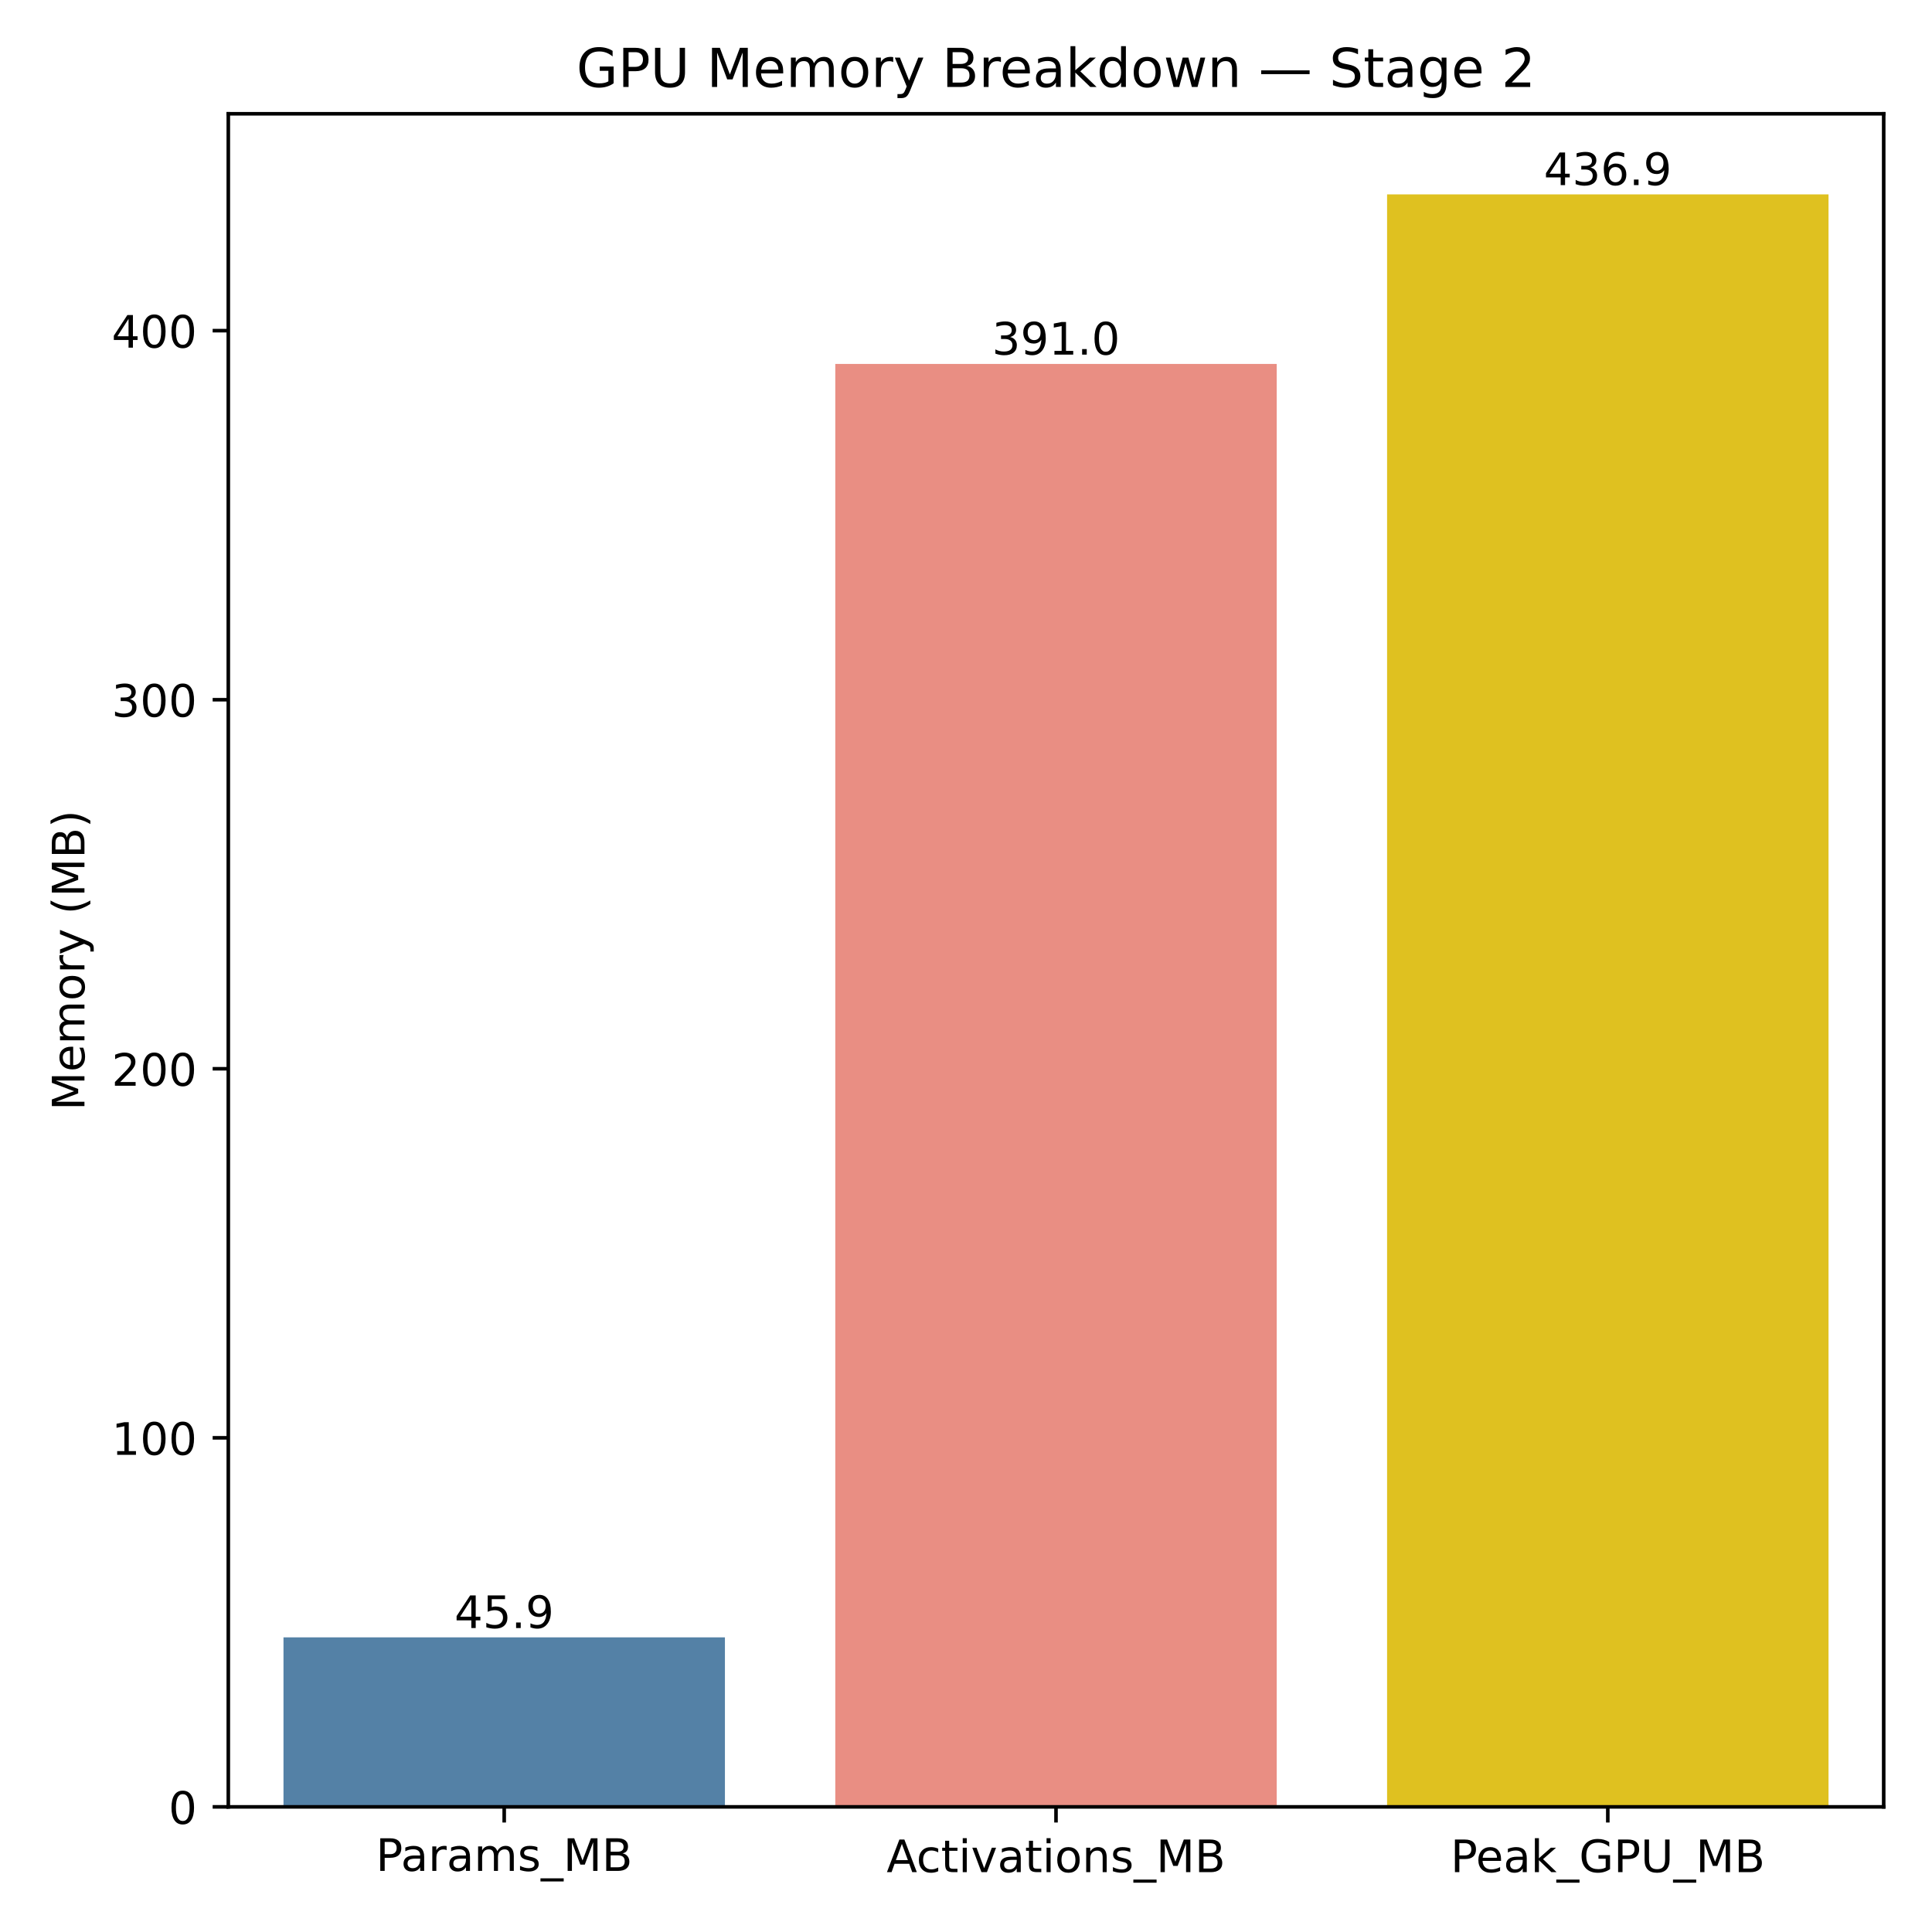
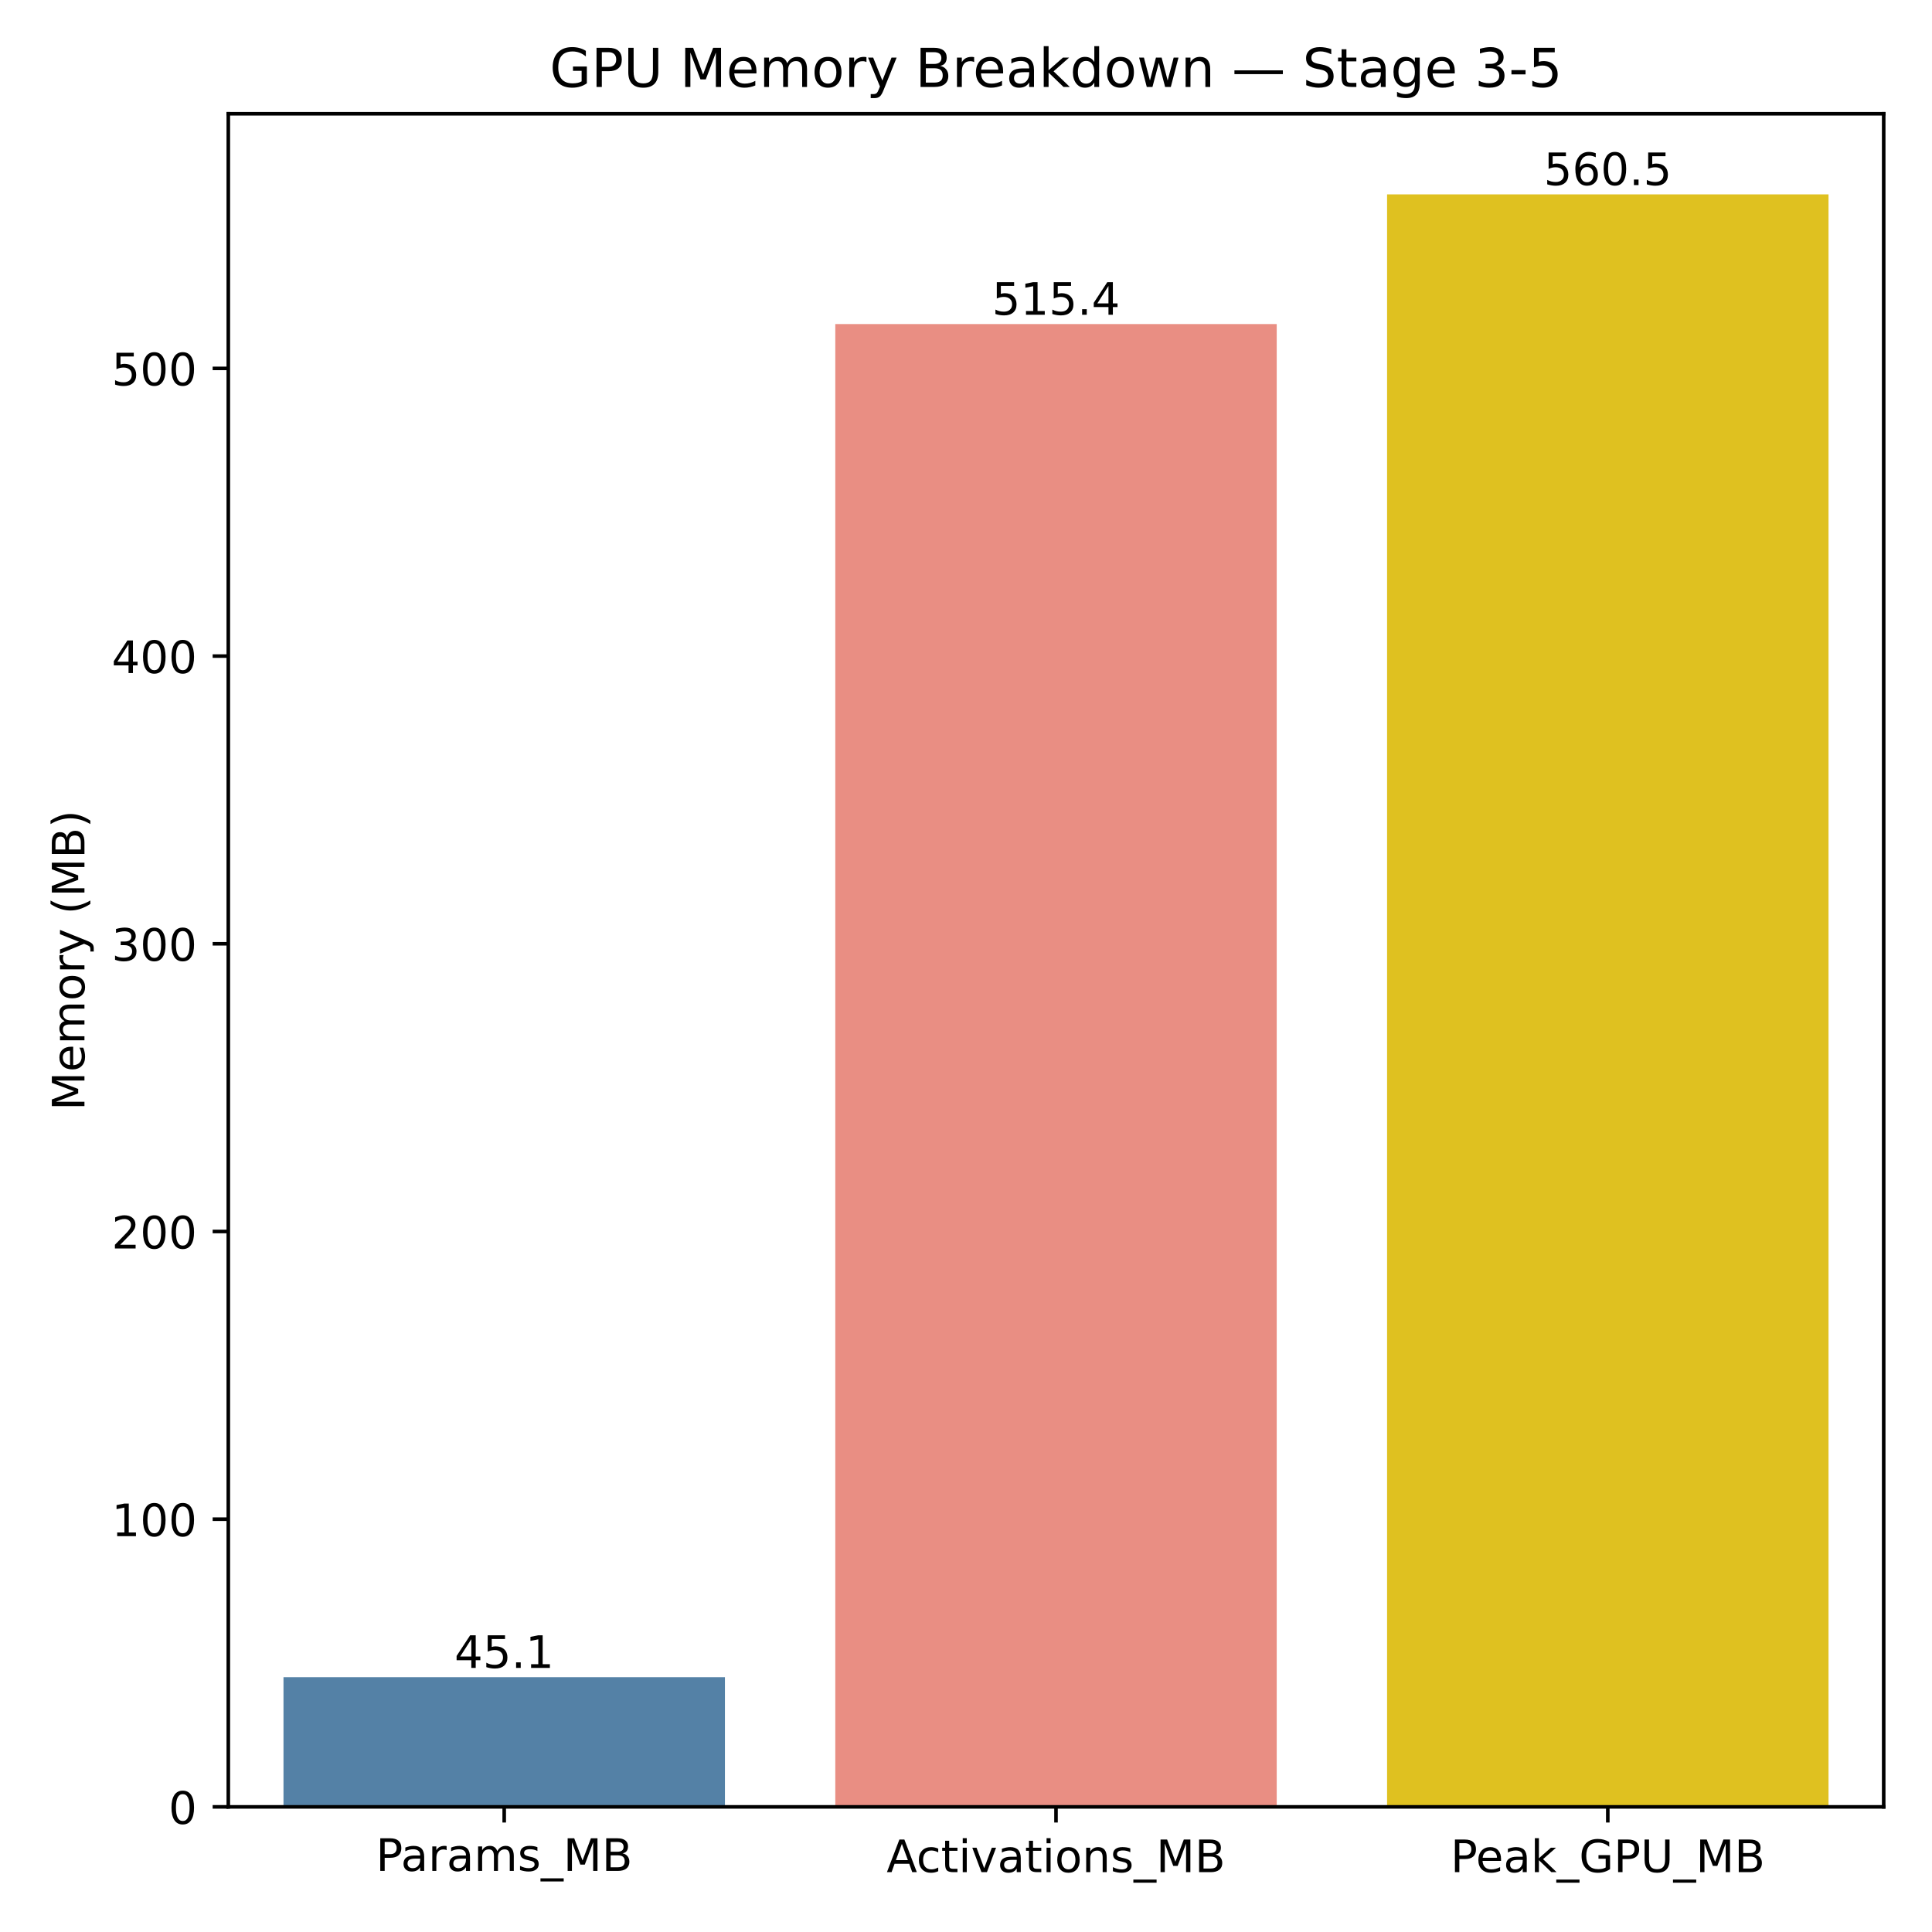
<svg xmlns="http://www.w3.org/2000/svg" xmlns:xlink="http://www.w3.org/1999/xlink" width="432pt" height="432pt" viewBox="0 0 432 432" version="1.1">
  <defs>
    <style type="text/css">*{stroke-linejoin: round; stroke-linecap: butt}</style>
  </defs>
  <g id="figure_1">
    <g id="patch_1">
      <path d="M 0 432  L 432 432  L 432 0  L 0 0  z " style="fill: #ffffff" />
    </g>
    <g id="axes_1">
      <g id="patch_2">
        <path d="M 51.05 404.019  L 421.2 404.019  L 421.2 25.44  L 51.05 25.44  z " style="fill: #ffffff" />
      </g>
      <g id="patch_3">
-         <path d="M 63.388 404.019  L 162.095 404.019  L 162.095 366.113  L 63.388 366.113  z " clip-path="url(#paf63a27db4)" style="fill: #5481a6" />
+         <path d="M 63.388 404.019  L 162.095 404.019  L 162.095 375.026  L 63.388 375.026  z " clip-path="url(#p62a3664f21)" style="fill: #5481a6" />
      </g>
      <g id="patch_4">
-         <path d="M 186.772 404.019  L 285.478 404.019  L 285.478 81.373  L 186.772 81.373  z " clip-path="url(#paf63a27db4)" style="fill: #e98e83" />
+         <path d="M 186.772 404.019  L 285.478 404.019  L 285.478 72.46  L 186.772 72.46  z " clip-path="url(#p62a3664f21)" style="fill: #e98e83" />
      </g>
      <g id="patch_5">
-         <path d="M 310.155 404.019  L 408.862 404.019  L 408.862 43.468  L 310.155 43.468  z " clip-path="url(#paf63a27db4)" style="fill: #dfc120" />
+         <path d="M 310.155 404.019  L 408.862 404.019  L 408.862 43.468  L 310.155 43.468  z " clip-path="url(#p62a3664f21)" style="fill: #dfc120" />
      </g>
      <g id="matplotlib.axis_1">
        <g id="xtick_1">
          <g id="line2d_1">
            <defs>
-               <path id="mb69e17d9a4" d="M 0 0  L 0 3.5  " style="stroke: #000000; stroke-width: 0.8" />
+               <path id="m61b7049663" d="M 0 0  L 0 3.5  " style="stroke: #000000; stroke-width: 0.8" />
            </defs>
            <g>
-               <use xlink:href="#mb69e17d9a4" x="112.742" y="404.019" style="stroke: #000000; stroke-width: 0.8" />
+               <use xlink:href="#m61b7049663" x="112.742" y="404.019" style="stroke: #000000; stroke-width: 0.8" />
            </g>
          </g>
          <g id="text_1">
            <g transform="translate(84.0487 418.3391) scale(0.1 -0.1)">
              <defs>
                <path id="DejaVuSans-50" d="M 1259 4147  L 1259 2394  L 2053 2394  Q 2494 2394 2734 2622  Q 2975 2850 2975 3272  Q 2975 3691 2734 3919  Q 2494 4147 2053 4147  L 1259 4147  z M 628 4666  L 2053 4666  Q 2838 4666 3239 4311  Q 3641 3956 3641 3272  Q 3641 2581 3239 2228  Q 2838 1875 2053 1875  L 1259 1875  L 1259 0  L 628 0  L 628 4666  z " transform="scale(0.015625)" />
                <path id="DejaVuSans-61" d="M 2194 1759  Q 1497 1759 1228 1600  Q 959 1441 959 1056  Q 959 750 1161 570  Q 1363 391 1709 391  Q 2188 391 2477 730  Q 2766 1069 2766 1631  L 2766 1759  L 2194 1759  z M 3341 1997  L 3341 0  L 2766 0  L 2766 531  Q 2569 213 2275 61  Q 1981 -91 1556 -91  Q 1019 -91 701 211  Q 384 513 384 1019  Q 384 1609 779 1909  Q 1175 2209 1959 2209  L 2766 2209  L 2766 2266  Q 2766 2663 2505 2880  Q 2244 3097 1772 3097  Q 1472 3097 1187 3025  Q 903 2953 641 2809  L 641 3341  Q 956 3463 1253 3523  Q 1550 3584 1831 3584  Q 2591 3584 2966 3190  Q 3341 2797 3341 1997  z " transform="scale(0.015625)" />
                <path id="DejaVuSans-72" d="M 2631 2963  Q 2534 3019 2420 3045  Q 2306 3072 2169 3072  Q 1681 3072 1420 2755  Q 1159 2438 1159 1844  L 1159 0  L 581 0  L 581 3500  L 1159 3500  L 1159 2956  Q 1341 3275 1631 3429  Q 1922 3584 2338 3584  Q 2397 3584 2469 3576  Q 2541 3569 2628 3553  L 2631 2963  z " transform="scale(0.015625)" />
                <path id="DejaVuSans-6d" d="M 3328 2828  Q 3544 3216 3844 3400  Q 4144 3584 4550 3584  Q 5097 3584 5394 3201  Q 5691 2819 5691 2113  L 5691 0  L 5113 0  L 5113 2094  Q 5113 2597 4934 2840  Q 4756 3084 4391 3084  Q 3944 3084 3684 2787  Q 3425 2491 3425 1978  L 3425 0  L 2847 0  L 2847 2094  Q 2847 2600 2669 2842  Q 2491 3084 2119 3084  Q 1678 3084 1418 2786  Q 1159 2488 1159 1978  L 1159 0  L 581 0  L 581 3500  L 1159 3500  L 1159 2956  Q 1356 3278 1631 3431  Q 1906 3584 2284 3584  Q 2666 3584 2933 3390  Q 3200 3197 3328 2828  z " transform="scale(0.015625)" />
                <path id="DejaVuSans-73" d="M 2834 3397  L 2834 2853  Q 2591 2978 2328 3040  Q 2066 3103 1784 3103  Q 1356 3103 1142 2972  Q 928 2841 928 2578  Q 928 2378 1081 2264  Q 1234 2150 1697 2047  L 1894 2003  Q 2506 1872 2764 1633  Q 3022 1394 3022 966  Q 3022 478 2636 193  Q 2250 -91 1575 -91  Q 1294 -91 989 -36  Q 684 19 347 128  L 347 722  Q 666 556 975 473  Q 1284 391 1588 391  Q 1994 391 2212 530  Q 2431 669 2431 922  Q 2431 1156 2273 1281  Q 2116 1406 1581 1522  L 1381 1569  Q 847 1681 609 1914  Q 372 2147 372 2553  Q 372 3047 722 3315  Q 1072 3584 1716 3584  Q 2034 3584 2315 3537  Q 2597 3491 2834 3397  z " transform="scale(0.015625)" />
                <path id="DejaVuSans-5f" d="M 3263 -1063  L 3263 -1509  L -63 -1509  L -63 -1063  L 3263 -1063  z " transform="scale(0.015625)" />
                <path id="DejaVuSans-4d" d="M 628 4666  L 1569 4666  L 2759 1491  L 3956 4666  L 4897 4666  L 4897 0  L 4281 0  L 4281 4097  L 3078 897  L 2444 897  L 1241 4097  L 1241 0  L 628 0  L 628 4666  z " transform="scale(0.015625)" />
                <path id="DejaVuSans-42" d="M 1259 2228  L 1259 519  L 2272 519  Q 2781 519 3026 730  Q 3272 941 3272 1375  Q 3272 1813 3026 2020  Q 2781 2228 2272 2228  L 1259 2228  z M 1259 4147  L 1259 2741  L 2194 2741  Q 2656 2741 2882 2914  Q 3109 3088 3109 3444  Q 3109 3797 2882 3972  Q 2656 4147 2194 4147  L 1259 4147  z M 628 4666  L 2241 4666  Q 2963 4666 3353 4366  Q 3744 4066 3744 3513  Q 3744 3084 3544 2831  Q 3344 2578 2956 2516  Q 3422 2416 3680 2098  Q 3938 1781 3938 1306  Q 3938 681 3513 340  Q 3088 0 2303 0  L 628 0  L 628 4666  z " transform="scale(0.015625)" />
              </defs>
              <use xlink:href="#DejaVuSans-50" />
              <use xlink:href="#DejaVuSans-61" transform="translate(55.80273 0)" />
              <use xlink:href="#DejaVuSans-72" transform="translate(117.082 0)" />
              <use xlink:href="#DejaVuSans-61" transform="translate(158.1953 0)" />
              <use xlink:href="#DejaVuSans-6d" transform="translate(219.4746 0)" />
              <use xlink:href="#DejaVuSans-73" transform="translate(316.8867 0)" />
              <use xlink:href="#DejaVuSans-5f" transform="translate(368.9863 0)" />
              <use xlink:href="#DejaVuSans-4d" transform="translate(418.9863 0)" />
              <use xlink:href="#DejaVuSans-42" transform="translate(505.2656 0)" />
            </g>
          </g>
        </g>
        <g id="xtick_2">
          <g id="line2d_2">
            <g>
-               <use xlink:href="#mb69e17d9a4" x="236.125" y="404.019" style="stroke: #000000; stroke-width: 0.8" />
+               <use xlink:href="#m61b7049663" x="236.125" y="404.019" style="stroke: #000000; stroke-width: 0.8" />
            </g>
          </g>
          <g id="text_2">
            <g transform="translate(198.2438 418.6172) scale(0.1 -0.1)">
              <defs>
                <path id="DejaVuSans-41" d="M 2188 4044  L 1331 1722  L 3047 1722  L 2188 4044  z M 1831 4666  L 2547 4666  L 4325 0  L 3669 0  L 3244 1197  L 1141 1197  L 716 0  L 50 0  L 1831 4666  z " transform="scale(0.015625)" />
                <path id="DejaVuSans-63" d="M 3122 3366  L 3122 2828  Q 2878 2963 2633 3030  Q 2388 3097 2138 3097  Q 1578 3097 1268 2742  Q 959 2388 959 1747  Q 959 1106 1268 751  Q 1578 397 2138 397  Q 2388 397 2633 464  Q 2878 531 3122 666  L 3122 134  Q 2881 22 2623 -34  Q 2366 -91 2075 -91  Q 1284 -91 818 406  Q 353 903 353 1747  Q 353 2603 823 3093  Q 1294 3584 2113 3584  Q 2378 3584 2631 3529  Q 2884 3475 3122 3366  z " transform="scale(0.015625)" />
                <path id="DejaVuSans-74" d="M 1172 4494  L 1172 3500  L 2356 3500  L 2356 3053  L 1172 3053  L 1172 1153  Q 1172 725 1289 603  Q 1406 481 1766 481  L 2356 481  L 2356 0  L 1766 0  Q 1100 0 847 248  Q 594 497 594 1153  L 594 3053  L 172 3053  L 172 3500  L 594 3500  L 594 4494  L 1172 4494  z " transform="scale(0.015625)" />
                <path id="DejaVuSans-69" d="M 603 3500  L 1178 3500  L 1178 0  L 603 0  L 603 3500  z M 603 4863  L 1178 4863  L 1178 4134  L 603 4134  L 603 4863  z " transform="scale(0.015625)" />
                <path id="DejaVuSans-76" d="M 191 3500  L 800 3500  L 1894 563  L 2988 3500  L 3597 3500  L 2284 0  L 1503 0  L 191 3500  z " transform="scale(0.015625)" />
                <path id="DejaVuSans-6f" d="M 1959 3097  Q 1497 3097 1228 2736  Q 959 2375 959 1747  Q 959 1119 1226 758  Q 1494 397 1959 397  Q 2419 397 2687 759  Q 2956 1122 2956 1747  Q 2956 2369 2687 2733  Q 2419 3097 1959 3097  z M 1959 3584  Q 2709 3584 3137 3096  Q 3566 2609 3566 1747  Q 3566 888 3137 398  Q 2709 -91 1959 -91  Q 1206 -91 779 398  Q 353 888 353 1747  Q 353 2609 779 3096  Q 1206 3584 1959 3584  z " transform="scale(0.015625)" />
                <path id="DejaVuSans-6e" d="M 3513 2113  L 3513 0  L 2938 0  L 2938 2094  Q 2938 2591 2744 2837  Q 2550 3084 2163 3084  Q 1697 3084 1428 2787  Q 1159 2491 1159 1978  L 1159 0  L 581 0  L 581 3500  L 1159 3500  L 1159 2956  Q 1366 3272 1645 3428  Q 1925 3584 2291 3584  Q 2894 3584 3203 3211  Q 3513 2838 3513 2113  z " transform="scale(0.015625)" />
              </defs>
              <use xlink:href="#DejaVuSans-41" />
              <use xlink:href="#DejaVuSans-63" transform="translate(66.6582 0)" />
              <use xlink:href="#DejaVuSans-74" transform="translate(121.6387 0)" />
              <use xlink:href="#DejaVuSans-69" transform="translate(160.8477 0)" />
              <use xlink:href="#DejaVuSans-76" transform="translate(188.6309 0)" />
              <use xlink:href="#DejaVuSans-61" transform="translate(247.8105 0)" />
              <use xlink:href="#DejaVuSans-74" transform="translate(309.0898 0)" />
              <use xlink:href="#DejaVuSans-69" transform="translate(348.2988 0)" />
              <use xlink:href="#DejaVuSans-6f" transform="translate(376.082 0)" />
              <use xlink:href="#DejaVuSans-6e" transform="translate(437.2637 0)" />
              <use xlink:href="#DejaVuSans-73" transform="translate(500.6426 0)" />
              <use xlink:href="#DejaVuSans-5f" transform="translate(552.7422 0)" />
              <use xlink:href="#DejaVuSans-4d" transform="translate(602.7422 0)" />
              <use xlink:href="#DejaVuSans-42" transform="translate(689.0215 0)" />
            </g>
          </g>
        </g>
        <g id="xtick_3">
          <g id="line2d_3">
            <g>
-               <use xlink:href="#mb69e17d9a4" x="359.508" y="404.019" style="stroke: #000000; stroke-width: 0.8" />
+               <use xlink:href="#m61b7049663" x="359.508" y="404.019" style="stroke: #000000; stroke-width: 0.8" />
            </g>
          </g>
          <g id="text_3">
            <g transform="translate(324.3458 418.6172) scale(0.1 -0.1)">
              <defs>
                <path id="DejaVuSans-65" d="M 3597 1894  L 3597 1613  L 953 1613  Q 991 1019 1311 708  Q 1631 397 2203 397  Q 2534 397 2845 478  Q 3156 559 3463 722  L 3463 178  Q 3153 47 2828 -22  Q 2503 -91 2169 -91  Q 1331 -91 842 396  Q 353 884 353 1716  Q 353 2575 817 3079  Q 1281 3584 2069 3584  Q 2775 3584 3186 3129  Q 3597 2675 3597 1894  z M 3022 2063  Q 3016 2534 2758 2815  Q 2500 3097 2075 3097  Q 1594 3097 1305 2825  Q 1016 2553 972 2059  L 3022 2063  z " transform="scale(0.015625)" />
                <path id="DejaVuSans-6b" d="M 581 4863  L 1159 4863  L 1159 1991  L 2875 3500  L 3609 3500  L 1753 1863  L 3688 0  L 2938 0  L 1159 1709  L 1159 0  L 581 0  L 581 4863  z " transform="scale(0.015625)" />
                <path id="DejaVuSans-47" d="M 3809 666  L 3809 1919  L 2778 1919  L 2778 2438  L 4434 2438  L 4434 434  Q 4069 175 3628 42  Q 3188 -91 2688 -91  Q 1594 -91 976 548  Q 359 1188 359 2328  Q 359 3472 976 4111  Q 1594 4750 2688 4750  Q 3144 4750 3555 4637  Q 3966 4525 4313 4306  L 4313 3634  Q 3963 3931 3569 4081  Q 3175 4231 2741 4231  Q 1884 4231 1454 3753  Q 1025 3275 1025 2328  Q 1025 1384 1454 906  Q 1884 428 2741 428  Q 3075 428 3337 486  Q 3600 544 3809 666  z " transform="scale(0.015625)" />
                <path id="DejaVuSans-55" d="M 556 4666  L 1191 4666  L 1191 1831  Q 1191 1081 1462 751  Q 1734 422 2344 422  Q 2950 422 3222 751  Q 3494 1081 3494 1831  L 3494 4666  L 4128 4666  L 4128 1753  Q 4128 841 3676 375  Q 3225 -91 2344 -91  Q 1459 -91 1007 375  Q 556 841 556 1753  L 556 4666  z " transform="scale(0.015625)" />
              </defs>
              <use xlink:href="#DejaVuSans-50" />
              <use xlink:href="#DejaVuSans-65" transform="translate(56.67773 0)" />
              <use xlink:href="#DejaVuSans-61" transform="translate(118.2012 0)" />
              <use xlink:href="#DejaVuSans-6b" transform="translate(179.4805 0)" />
              <use xlink:href="#DejaVuSans-5f" transform="translate(237.3906 0)" />
              <use xlink:href="#DejaVuSans-47" transform="translate(287.3906 0)" />
              <use xlink:href="#DejaVuSans-50" transform="translate(364.8809 0)" />
              <use xlink:href="#DejaVuSans-55" transform="translate(425.1836 0)" />
              <use xlink:href="#DejaVuSans-5f" transform="translate(498.377 0)" />
              <use xlink:href="#DejaVuSans-4d" transform="translate(548.377 0)" />
              <use xlink:href="#DejaVuSans-42" transform="translate(634.6562 0)" />
            </g>
          </g>
        </g>
      </g>
      <g id="matplotlib.axis_2">
        <g id="ytick_1">
          <g id="line2d_4">
            <defs>
-               <path id="m42129d352d" d="M 0 0  L -3.5 0  " style="stroke: #000000; stroke-width: 0.8" />
+               <path id="m4bcb039de1" d="M 0 0  L -3.5 0  " style="stroke: #000000; stroke-width: 0.8" />
            </defs>
            <g>
-               <use xlink:href="#m42129d352d" x="51.05" y="404.019" style="stroke: #000000; stroke-width: 0.8" />
+               <use xlink:href="#m4bcb039de1" x="51.05" y="404.019" style="stroke: #000000; stroke-width: 0.8" />
            </g>
          </g>
          <g id="text_4">
            <g transform="translate(37.6875 407.818) scale(0.1 -0.1)">
              <defs>
                <path id="DejaVuSans-30" d="M 2034 4250  Q 1547 4250 1301 3770  Q 1056 3291 1056 2328  Q 1056 1369 1301 889  Q 1547 409 2034 409  Q 2525 409 2770 889  Q 3016 1369 3016 2328  Q 3016 3291 2770 3770  Q 2525 4250 2034 4250  z M 2034 4750  Q 2819 4750 3233 4129  Q 3647 3509 3647 2328  Q 3647 1150 3233 529  Q 2819 -91 2034 -91  Q 1250 -91 836 529  Q 422 1150 422 2328  Q 422 3509 836 4129  Q 1250 4750 2034 4750  z " transform="scale(0.015625)" />
              </defs>
              <use xlink:href="#DejaVuSans-30" />
            </g>
          </g>
        </g>
        <g id="ytick_2">
          <g id="line2d_5">
            <g>
-               <use xlink:href="#m42129d352d" x="51.05" y="321.498" style="stroke: #000000; stroke-width: 0.8" />
+               <use xlink:href="#m4bcb039de1" x="51.05" y="339.689" style="stroke: #000000; stroke-width: 0.8" />
            </g>
          </g>
          <g id="text_5">
-             <g transform="translate(24.9625 325.297) scale(0.1 -0.1)">
+             <g transform="translate(24.9625 343.4886) scale(0.1 -0.1)">
              <defs>
                <path id="DejaVuSans-31" d="M 794 531  L 1825 531  L 1825 4091  L 703 3866  L 703 4441  L 1819 4666  L 2450 4666  L 2450 531  L 3481 531  L 3481 0  L 794 0  L 794 531  z " transform="scale(0.015625)" />
              </defs>
              <use xlink:href="#DejaVuSans-31" />
              <use xlink:href="#DejaVuSans-30" transform="translate(63.62305 0)" />
              <use xlink:href="#DejaVuSans-30" transform="translate(127.2461 0)" />
            </g>
          </g>
        </g>
        <g id="ytick_3">
          <g id="line2d_6">
            <g>
-               <use xlink:href="#m42129d352d" x="51.05" y="238.977" style="stroke: #000000; stroke-width: 0.8" />
+               <use xlink:href="#m4bcb039de1" x="51.05" y="275.36" style="stroke: #000000; stroke-width: 0.8" />
            </g>
          </g>
          <g id="text_6">
-             <g transform="translate(24.9625 242.7761) scale(0.1 -0.1)">
+             <g transform="translate(24.9625 279.1593) scale(0.1 -0.1)">
              <defs>
                <path id="DejaVuSans-32" d="M 1228 531  L 3431 531  L 3431 0  L 469 0  L 469 531  Q 828 903 1448 1529  Q 2069 2156 2228 2338  Q 2531 2678 2651 2914  Q 2772 3150 2772 3378  Q 2772 3750 2511 3984  Q 2250 4219 1831 4219  Q 1534 4219 1204 4116  Q 875 4013 500 3803  L 500 4441  Q 881 4594 1212 4672  Q 1544 4750 1819 4750  Q 2544 4750 2975 4387  Q 3406 4025 3406 3419  Q 3406 3131 3298 2873  Q 3191 2616 2906 2266  Q 2828 2175 2409 1742  Q 1991 1309 1228 531  z " transform="scale(0.015625)" />
              </defs>
              <use xlink:href="#DejaVuSans-32" />
              <use xlink:href="#DejaVuSans-30" transform="translate(63.62305 0)" />
              <use xlink:href="#DejaVuSans-30" transform="translate(127.2461 0)" />
            </g>
          </g>
        </g>
        <g id="ytick_4">
          <g id="line2d_7">
            <g>
-               <use xlink:href="#m42129d352d" x="51.05" y="156.456" style="stroke: #000000; stroke-width: 0.8" />
+               <use xlink:href="#m4bcb039de1" x="51.05" y="211.031" style="stroke: #000000; stroke-width: 0.8" />
            </g>
          </g>
          <g id="text_7">
-             <g transform="translate(24.9625 160.2551) scale(0.1 -0.1)">
+             <g transform="translate(24.9625 214.83) scale(0.1 -0.1)">
              <defs>
                <path id="DejaVuSans-33" d="M 2597 2516  Q 3050 2419 3304 2112  Q 3559 1806 3559 1356  Q 3559 666 3084 287  Q 2609 -91 1734 -91  Q 1441 -91 1130 -33  Q 819 25 488 141  L 488 750  Q 750 597 1062 519  Q 1375 441 1716 441  Q 2309 441 2620 675  Q 2931 909 2931 1356  Q 2931 1769 2642 2001  Q 2353 2234 1838 2234  L 1294 2234  L 1294 2753  L 1863 2753  Q 2328 2753 2575 2939  Q 2822 3125 2822 3475  Q 2822 3834 2567 4026  Q 2313 4219 1838 4219  Q 1578 4219 1281 4162  Q 984 4106 628 3988  L 628 4550  Q 988 4650 1302 4700  Q 1616 4750 1894 4750  Q 2613 4750 3031 4423  Q 3450 4097 3450 3541  Q 3450 3153 3228 2886  Q 3006 2619 2597 2516  z " transform="scale(0.015625)" />
              </defs>
              <use xlink:href="#DejaVuSans-33" />
              <use xlink:href="#DejaVuSans-30" transform="translate(63.62305 0)" />
              <use xlink:href="#DejaVuSans-30" transform="translate(127.2461 0)" />
            </g>
          </g>
        </g>
        <g id="ytick_5">
          <g id="line2d_8">
            <g>
-               <use xlink:href="#m42129d352d" x="51.05" y="73.935" style="stroke: #000000; stroke-width: 0.8" />
+               <use xlink:href="#m4bcb039de1" x="51.05" y="146.701" style="stroke: #000000; stroke-width: 0.8" />
            </g>
          </g>
          <g id="text_8">
-             <g transform="translate(24.9625 77.7342) scale(0.1 -0.1)">
+             <g transform="translate(24.9625 150.5007) scale(0.1 -0.1)">
              <defs>
                <path id="DejaVuSans-34" d="M 2419 4116  L 825 1625  L 2419 1625  L 2419 4116  z M 2253 4666  L 3047 4666  L 3047 1625  L 3713 1625  L 3713 1100  L 3047 1100  L 3047 0  L 2419 0  L 2419 1100  L 313 1100  L 313 1709  L 2253 4666  z " transform="scale(0.015625)" />
              </defs>
              <use xlink:href="#DejaVuSans-34" />
              <use xlink:href="#DejaVuSans-30" transform="translate(63.62305 0)" />
              <use xlink:href="#DejaVuSans-30" transform="translate(127.2461 0)" />
            </g>
          </g>
        </g>
-         <g id="text_9">
+         <g id="ytick_6">
+           <g id="line2d_9">
+             <g>
+               <use xlink:href="#m4bcb039de1" x="51.05" y="82.372" style="stroke: #000000; stroke-width: 0.8" />
+             </g>
+           </g>
+           <g id="text_9">
+             <g transform="translate(24.9625 86.17134) scale(0.1 -0.1)">
+               <defs>
+                 <path id="DejaVuSans-35" d="M 691 4666  L 3169 4666  L 3169 4134  L 1269 4134  L 1269 2991  Q 1406 3038 1543 3061  Q 1681 3084 1819 3084  Q 2600 3084 3056 2656  Q 3513 2228 3513 1497  Q 3513 744 3044 326  Q 2575 -91 1722 -91  Q 1428 -91 1123 -41  Q 819 9 494 109  L 494 744  Q 775 591 1075 516  Q 1375 441 1709 441  Q 2250 441 2565 725  Q 2881 1009 2881 1497  Q 2881 1984 2565 2268  Q 2250 2553 1709 2553  Q 1456 2553 1204 2497  Q 953 2441 691 2322  L 691 4666  z " transform="scale(0.015625)" />
+               </defs>
+               <use xlink:href="#DejaVuSans-35" />
+               <use xlink:href="#DejaVuSans-30" transform="translate(63.62305 0)" />
+               <use xlink:href="#DejaVuSans-30" transform="translate(127.2461 0)" />
+             </g>
+           </g>
+         </g>
+         <g id="text_10">
          <g transform="translate(18.88281 248.2997) rotate(-90) scale(0.1 -0.1)">
            <defs>
              <path id="DejaVuSans-79" d="M 2059 -325  Q 1816 -950 1584 -1140  Q 1353 -1331 966 -1331  L 506 -1331  L 506 -850  L 844 -850  Q 1081 -850 1212 -737  Q 1344 -625 1503 -206  L 1606 56  L 191 3500  L 800 3500  L 1894 763  L 2988 3500  L 3597 3500  L 2059 -325  z " transform="scale(0.015625)" />
              <path id="DejaVuSans-20" transform="scale(0.015625)" />
              <path id="DejaVuSans-28" d="M 1984 4856  Q 1566 4138 1362 3434  Q 1159 2731 1159 2009  Q 1159 1288 1364 580  Q 1569 -128 1984 -844  L 1484 -844  Q 1016 -109 783 600  Q 550 1309 550 2009  Q 550 2706 781 3412  Q 1013 4119 1484 4856  L 1984 4856  z " transform="scale(0.015625)" />
              <path id="DejaVuSans-29" d="M 513 4856  L 1013 4856  Q 1481 4119 1714 3412  Q 1947 2706 1947 2009  Q 1947 1309 1714 600  Q 1481 -109 1013 -844  L 513 -844  Q 928 -128 1133 580  Q 1338 1288 1338 2009  Q 1338 2731 1133 3434  Q 928 4138 513 4856  z " transform="scale(0.015625)" />
            </defs>
            <use xlink:href="#DejaVuSans-4d" />
            <use xlink:href="#DejaVuSans-65" transform="translate(86.2793 0)" />
            <use xlink:href="#DejaVuSans-6d" transform="translate(147.8027 0)" />
            <use xlink:href="#DejaVuSans-6f" transform="translate(245.2148 0)" />
            <use xlink:href="#DejaVuSans-72" transform="translate(306.3965 0)" />
            <use xlink:href="#DejaVuSans-79" transform="translate(347.5098 0)" />
            <use xlink:href="#DejaVuSans-20" transform="translate(406.6895 0)" />
            <use xlink:href="#DejaVuSans-28" transform="translate(438.4766 0)" />
            <use xlink:href="#DejaVuSans-4d" transform="translate(477.4902 0)" />
            <use xlink:href="#DejaVuSans-42" transform="translate(563.7695 0)" />
            <use xlink:href="#DejaVuSans-29" transform="translate(632.373 0)" />
          </g>
        </g>
      </g>
-       <g id="line2d_9">
-         <path clip-path="url(#paf63a27db4)" style="fill: none; stroke: #424242; stroke-width: 2.25; stroke-linecap: square" />
-       </g>
      <g id="line2d_10">
-         <path clip-path="url(#paf63a27db4)" style="fill: none; stroke: #424242; stroke-width: 2.25; stroke-linecap: square" />
+         <path clip-path="url(#p62a3664f21)" style="fill: none; stroke: #424242; stroke-width: 2.25; stroke-linecap: square" />
      </g>
      <g id="line2d_11">
-         <path clip-path="url(#paf63a27db4)" style="fill: none; stroke: #424242; stroke-width: 2.25; stroke-linecap: square" />
+         <path clip-path="url(#p62a3664f21)" style="fill: none; stroke: #424242; stroke-width: 2.25; stroke-linecap: square" />
+       </g>
+       <g id="line2d_12">
+         <path clip-path="url(#p62a3664f21)" style="fill: none; stroke: #424242; stroke-width: 2.25; stroke-linecap: square" />
      </g>
      <g id="patch_6">
        <path d="M 51.05 404.019  L 51.05 25.44  " style="fill: none; stroke: #000000; stroke-width: 0.8; stroke-linejoin: miter; stroke-linecap: square" />
      </g>
      <g id="patch_7">
        <path d="M 421.2 404.019  L 421.2 25.44  " style="fill: none; stroke: #000000; stroke-width: 0.8; stroke-linejoin: miter; stroke-linecap: square" />
      </g>
      <g id="patch_8">
        <path d="M 51.05 404.019  L 421.2 404.019  " style="fill: none; stroke: #000000; stroke-width: 0.8; stroke-linejoin: miter; stroke-linecap: square" />
      </g>
      <g id="patch_9">
        <path d="M 51.05 25.44  L 421.2 25.44  " style="fill: none; stroke: #000000; stroke-width: 0.8; stroke-linejoin: miter; stroke-linecap: square" />
      </g>
-       <g id="text_10">
-         <g transform="translate(101.6089 364.0336) scale(0.1 -0.1)">
+       <g id="text_11">
+         <g transform="translate(101.6089 372.9468) scale(0.1 -0.1)">
          <defs>
-             <path id="DejaVuSans-35" d="M 691 4666  L 3169 4666  L 3169 4134  L 1269 4134  L 1269 2991  Q 1406 3038 1543 3061  Q 1681 3084 1819 3084  Q 2600 3084 3056 2656  Q 3513 2228 3513 1497  Q 3513 744 3044 326  Q 2575 -91 1722 -91  Q 1428 -91 1123 -41  Q 819 9 494 109  L 494 744  Q 775 591 1075 516  Q 1375 441 1709 441  Q 2250 441 2565 725  Q 2881 1009 2881 1497  Q 2881 1984 2565 2268  Q 2250 2553 1709 2553  Q 1456 2553 1204 2497  Q 953 2441 691 2322  L 691 4666  z " transform="scale(0.015625)" />
            <path id="DejaVuSans-2e" d="M 684 794  L 1344 794  L 1344 0  L 684 0  L 684 794  z " transform="scale(0.015625)" />
-             <path id="DejaVuSans-39" d="M 703 97  L 703 672  Q 941 559 1184 500  Q 1428 441 1663 441  Q 2288 441 2617 861  Q 2947 1281 2994 2138  Q 2813 1869 2534 1725  Q 2256 1581 1919 1581  Q 1219 1581 811 2004  Q 403 2428 403 3163  Q 403 3881 828 4315  Q 1253 4750 1959 4750  Q 2769 4750 3195 4129  Q 3622 3509 3622 2328  Q 3622 1225 3098 567  Q 2575 -91 1691 -91  Q 1453 -91 1209 -44  Q 966 3 703 97  z M 1959 2075  Q 2384 2075 2632 2365  Q 2881 2656 2881 3163  Q 2881 3666 2632 3958  Q 2384 4250 1959 4250  Q 1534 4250 1286 3958  Q 1038 3666 1038 3163  Q 1038 2656 1286 2365  Q 1534 2075 1959 2075  z " transform="scale(0.015625)" />
          </defs>
          <use xlink:href="#DejaVuSans-34" />
          <use xlink:href="#DejaVuSans-35" transform="translate(63.62305 0)" />
          <use xlink:href="#DejaVuSans-2e" transform="translate(127.2461 0)" />
-           <use xlink:href="#DejaVuSans-39" transform="translate(159.0332 0)" />
-         </g>
-       </g>
-       <g id="text_11">
-         <g transform="translate(221.8109 79.29333) scale(0.1 -0.1)">
-           <use xlink:href="#DejaVuSans-33" />
-           <use xlink:href="#DejaVuSans-39" transform="translate(63.62305 0)" />
-           <use xlink:href="#DejaVuSans-31" transform="translate(127.2461 0)" />
+           <use xlink:href="#DejaVuSans-31" transform="translate(159.0332 0)" />
+         </g>
+       </g>
+       <g id="text_12">
+         <g transform="translate(221.8109 70.38017) scale(0.1 -0.1)">
+           <use xlink:href="#DejaVuSans-35" />
+           <use xlink:href="#DejaVuSans-31" transform="translate(63.62305 0)" />
+           <use xlink:href="#DejaVuSans-35" transform="translate(127.2461 0)" />
          <use xlink:href="#DejaVuSans-2e" transform="translate(190.8691 0)" />
-           <use xlink:href="#DejaVuSans-30" transform="translate(222.6562 0)" />
-         </g>
-       </g>
-       <g id="text_12">
+           <use xlink:href="#DejaVuSans-34" transform="translate(222.6562 0)" />
+         </g>
+       </g>
+       <g id="text_13">
        <g transform="translate(345.1943 41.38787) scale(0.1 -0.1)">
          <defs>
            <path id="DejaVuSans-36" d="M 2113 2584  Q 1688 2584 1439 2293  Q 1191 2003 1191 1497  Q 1191 994 1439 701  Q 1688 409 2113 409  Q 2538 409 2786 701  Q 3034 994 3034 1497  Q 3034 2003 2786 2293  Q 2538 2584 2113 2584  z M 3366 4563  L 3366 3988  Q 3128 4100 2886 4159  Q 2644 4219 2406 4219  Q 1781 4219 1451 3797  Q 1122 3375 1075 2522  Q 1259 2794 1537 2939  Q 1816 3084 2150 3084  Q 2853 3084 3261 2657  Q 3669 2231 3669 1497  Q 3669 778 3244 343  Q 2819 -91 2113 -91  Q 1303 -91 875 529  Q 447 1150 447 2328  Q 447 3434 972 4092  Q 1497 4750 2381 4750  Q 2619 4750 2861 4703  Q 3103 4656 3366 4563  z " transform="scale(0.015625)" />
          </defs>
-           <use xlink:href="#DejaVuSans-34" />
-           <use xlink:href="#DejaVuSans-33" transform="translate(63.62305 0)" />
-           <use xlink:href="#DejaVuSans-36" transform="translate(127.2461 0)" />
+           <use xlink:href="#DejaVuSans-35" />
+           <use xlink:href="#DejaVuSans-36" transform="translate(63.62305 0)" />
+           <use xlink:href="#DejaVuSans-30" transform="translate(127.2461 0)" />
          <use xlink:href="#DejaVuSans-2e" transform="translate(190.8691 0)" />
-           <use xlink:href="#DejaVuSans-39" transform="translate(222.6562 0)" />
-         </g>
-       </g>
-       <g id="text_13">
-         <g transform="translate(128.8928 19.44) scale(0.12 -0.12)">
+           <use xlink:href="#DejaVuSans-35" transform="translate(222.6562 0)" />
+         </g>
+       </g>
+       <g id="text_14">
+         <g transform="translate(122.9106 19.44) scale(0.12 -0.12)">
          <defs>
            <path id="DejaVuSans-64" d="M 2906 2969  L 2906 4863  L 3481 4863  L 3481 0  L 2906 0  L 2906 525  Q 2725 213 2448 61  Q 2172 -91 1784 -91  Q 1150 -91 751 415  Q 353 922 353 1747  Q 353 2572 751 3078  Q 1150 3584 1784 3584  Q 2172 3584 2448 3432  Q 2725 3281 2906 2969  z M 947 1747  Q 947 1113 1208 752  Q 1469 391 1925 391  Q 2381 391 2643 752  Q 2906 1113 2906 1747  Q 2906 2381 2643 2742  Q 2381 3103 1925 3103  Q 1469 3103 1208 2742  Q 947 2381 947 1747  z " transform="scale(0.015625)" />
            <path id="DejaVuSans-77" d="M 269 3500  L 844 3500  L 1563 769  L 2278 3500  L 2956 3500  L 3675 769  L 4391 3500  L 4966 3500  L 4050 0  L 3372 0  L 2619 2869  L 1863 0  L 1184 0  L 269 3500  z " transform="scale(0.015625)" />
            <path id="DejaVuSans-2014" d="M 313 1978  L 6088 1978  L 6088 1528  L 313 1528  L 313 1978  z " transform="scale(0.015625)" />
            <path id="DejaVuSans-53" d="M 3425 4513  L 3425 3897  Q 3066 4069 2747 4153  Q 2428 4238 2131 4238  Q 1616 4238 1336 4038  Q 1056 3838 1056 3469  Q 1056 3159 1242 3001  Q 1428 2844 1947 2747  L 2328 2669  Q 3034 2534 3370 2195  Q 3706 1856 3706 1288  Q 3706 609 3251 259  Q 2797 -91 1919 -91  Q 1588 -91 1214 -16  Q 841 59 441 206  L 441 856  Q 825 641 1194 531  Q 1563 422 1919 422  Q 2459 422 2753 634  Q 3047 847 3047 1241  Q 3047 1584 2836 1778  Q 2625 1972 2144 2069  L 1759 2144  Q 1053 2284 737 2584  Q 422 2884 422 3419  Q 422 4038 858 4394  Q 1294 4750 2059 4750  Q 2388 4750 2728 4690  Q 3069 4631 3425 4513  z " transform="scale(0.015625)" />
            <path id="DejaVuSans-67" d="M 2906 1791  Q 2906 2416 2648 2759  Q 2391 3103 1925 3103  Q 1463 3103 1205 2759  Q 947 2416 947 1791  Q 947 1169 1205 825  Q 1463 481 1925 481  Q 2391 481 2648 825  Q 2906 1169 2906 1791  z M 3481 434  Q 3481 -459 3084 -895  Q 2688 -1331 1869 -1331  Q 1566 -1331 1297 -1286  Q 1028 -1241 775 -1147  L 775 -588  Q 1028 -725 1275 -790  Q 1522 -856 1778 -856  Q 2344 -856 2625 -561  Q 2906 -266 2906 331  L 2906 616  Q 2728 306 2450 153  Q 2172 0 1784 0  Q 1141 0 747 490  Q 353 981 353 1791  Q 353 2603 747 3093  Q 1141 3584 1784 3584  Q 2172 3584 2450 3431  Q 2728 3278 2906 2969  L 2906 3500  L 3481 3500  L 3481 434  z " transform="scale(0.015625)" />
+             <path id="DejaVuSans-2d" d="M 313 2009  L 1997 2009  L 1997 1497  L 313 1497  L 313 2009  z " transform="scale(0.015625)" />
          </defs>
          <use xlink:href="#DejaVuSans-47" />
          <use xlink:href="#DejaVuSans-50" transform="translate(77.49023 0)" />
          <use xlink:href="#DejaVuSans-55" transform="translate(137.793 0)" />
          <use xlink:href="#DejaVuSans-20" transform="translate(210.9863 0)" />
          <use xlink:href="#DejaVuSans-4d" transform="translate(242.7734 0)" />
          <use xlink:href="#DejaVuSans-65" transform="translate(329.0527 0)" />
          <use xlink:href="#DejaVuSans-6d" transform="translate(390.5762 0)" />
          <use xlink:href="#DejaVuSans-6f" transform="translate(487.9883 0)" />
          <use xlink:href="#DejaVuSans-72" transform="translate(549.1699 0)" />
          <use xlink:href="#DejaVuSans-79" transform="translate(590.2832 0)" />
          <use xlink:href="#DejaVuSans-20" transform="translate(649.4629 0)" />
          <use xlink:href="#DejaVuSans-42" transform="translate(681.25 0)" />
          <use xlink:href="#DejaVuSans-72" transform="translate(749.8535 0)" />
          <use xlink:href="#DejaVuSans-65" transform="translate(788.7168 0)" />
          <use xlink:href="#DejaVuSans-61" transform="translate(850.2402 0)" />
          <use xlink:href="#DejaVuSans-6b" transform="translate(911.5195 0)" />
          <use xlink:href="#DejaVuSans-64" transform="translate(969.4297 0)" />
          <use xlink:href="#DejaVuSans-6f" transform="translate(1032.906 0)" />
          <use xlink:href="#DejaVuSans-77" transform="translate(1094.088 0)" />
          <use xlink:href="#DejaVuSans-6e" transform="translate(1175.875 0)" />
          <use xlink:href="#DejaVuSans-20" transform="translate(1239.254 0)" />
          <use xlink:href="#DejaVuSans-2014" transform="translate(1271.041 0)" />
          <use xlink:href="#DejaVuSans-20" transform="translate(1371.041 0)" />
          <use xlink:href="#DejaVuSans-53" transform="translate(1402.828 0)" />
          <use xlink:href="#DejaVuSans-74" transform="translate(1466.305 0)" />
          <use xlink:href="#DejaVuSans-61" transform="translate(1505.514 0)" />
          <use xlink:href="#DejaVuSans-67" transform="translate(1566.793 0)" />
          <use xlink:href="#DejaVuSans-65" transform="translate(1630.27 0)" />
          <use xlink:href="#DejaVuSans-20" transform="translate(1691.793 0)" />
-           <use xlink:href="#DejaVuSans-32" transform="translate(1723.58 0)" />
+           <use xlink:href="#DejaVuSans-33" transform="translate(1723.58 0)" />
+           <use xlink:href="#DejaVuSans-2d" transform="translate(1787.203 0)" />
+           <use xlink:href="#DejaVuSans-35" transform="translate(1823.287 0)" />
        </g>
      </g>
    </g>
  </g>
  <defs>
-     <clipPath id="paf63a27db4">
+     <clipPath id="p62a3664f21">
      <rect x="51.05" y="25.44" width="370.15" height="378.579" />
    </clipPath>
  </defs>
</svg>
